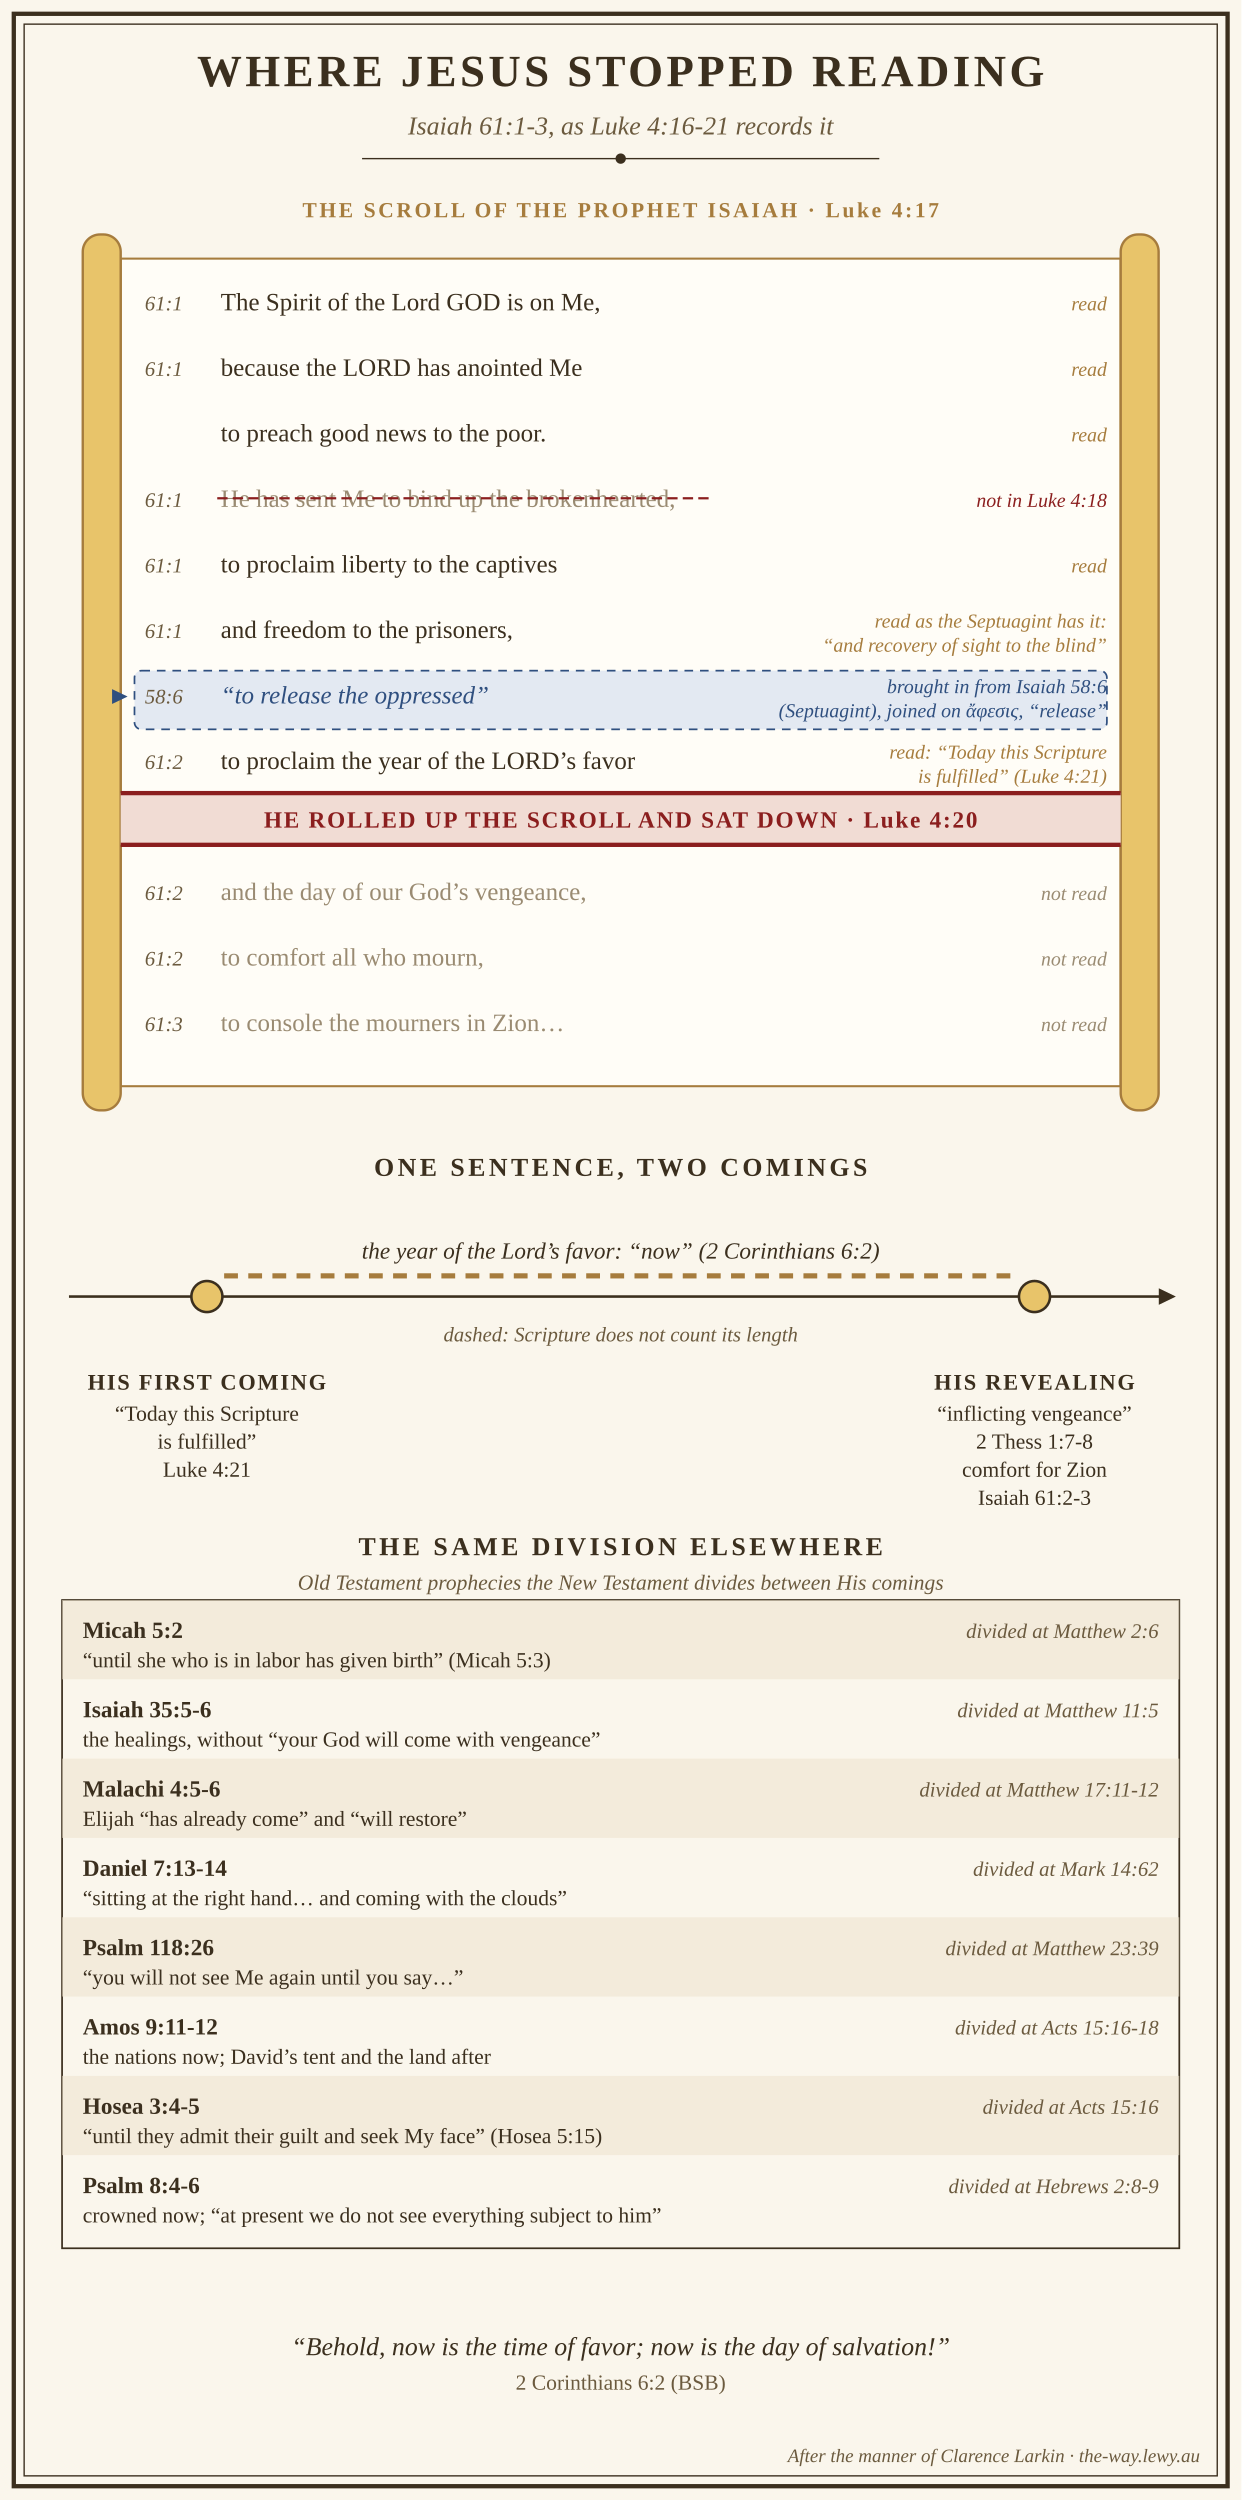
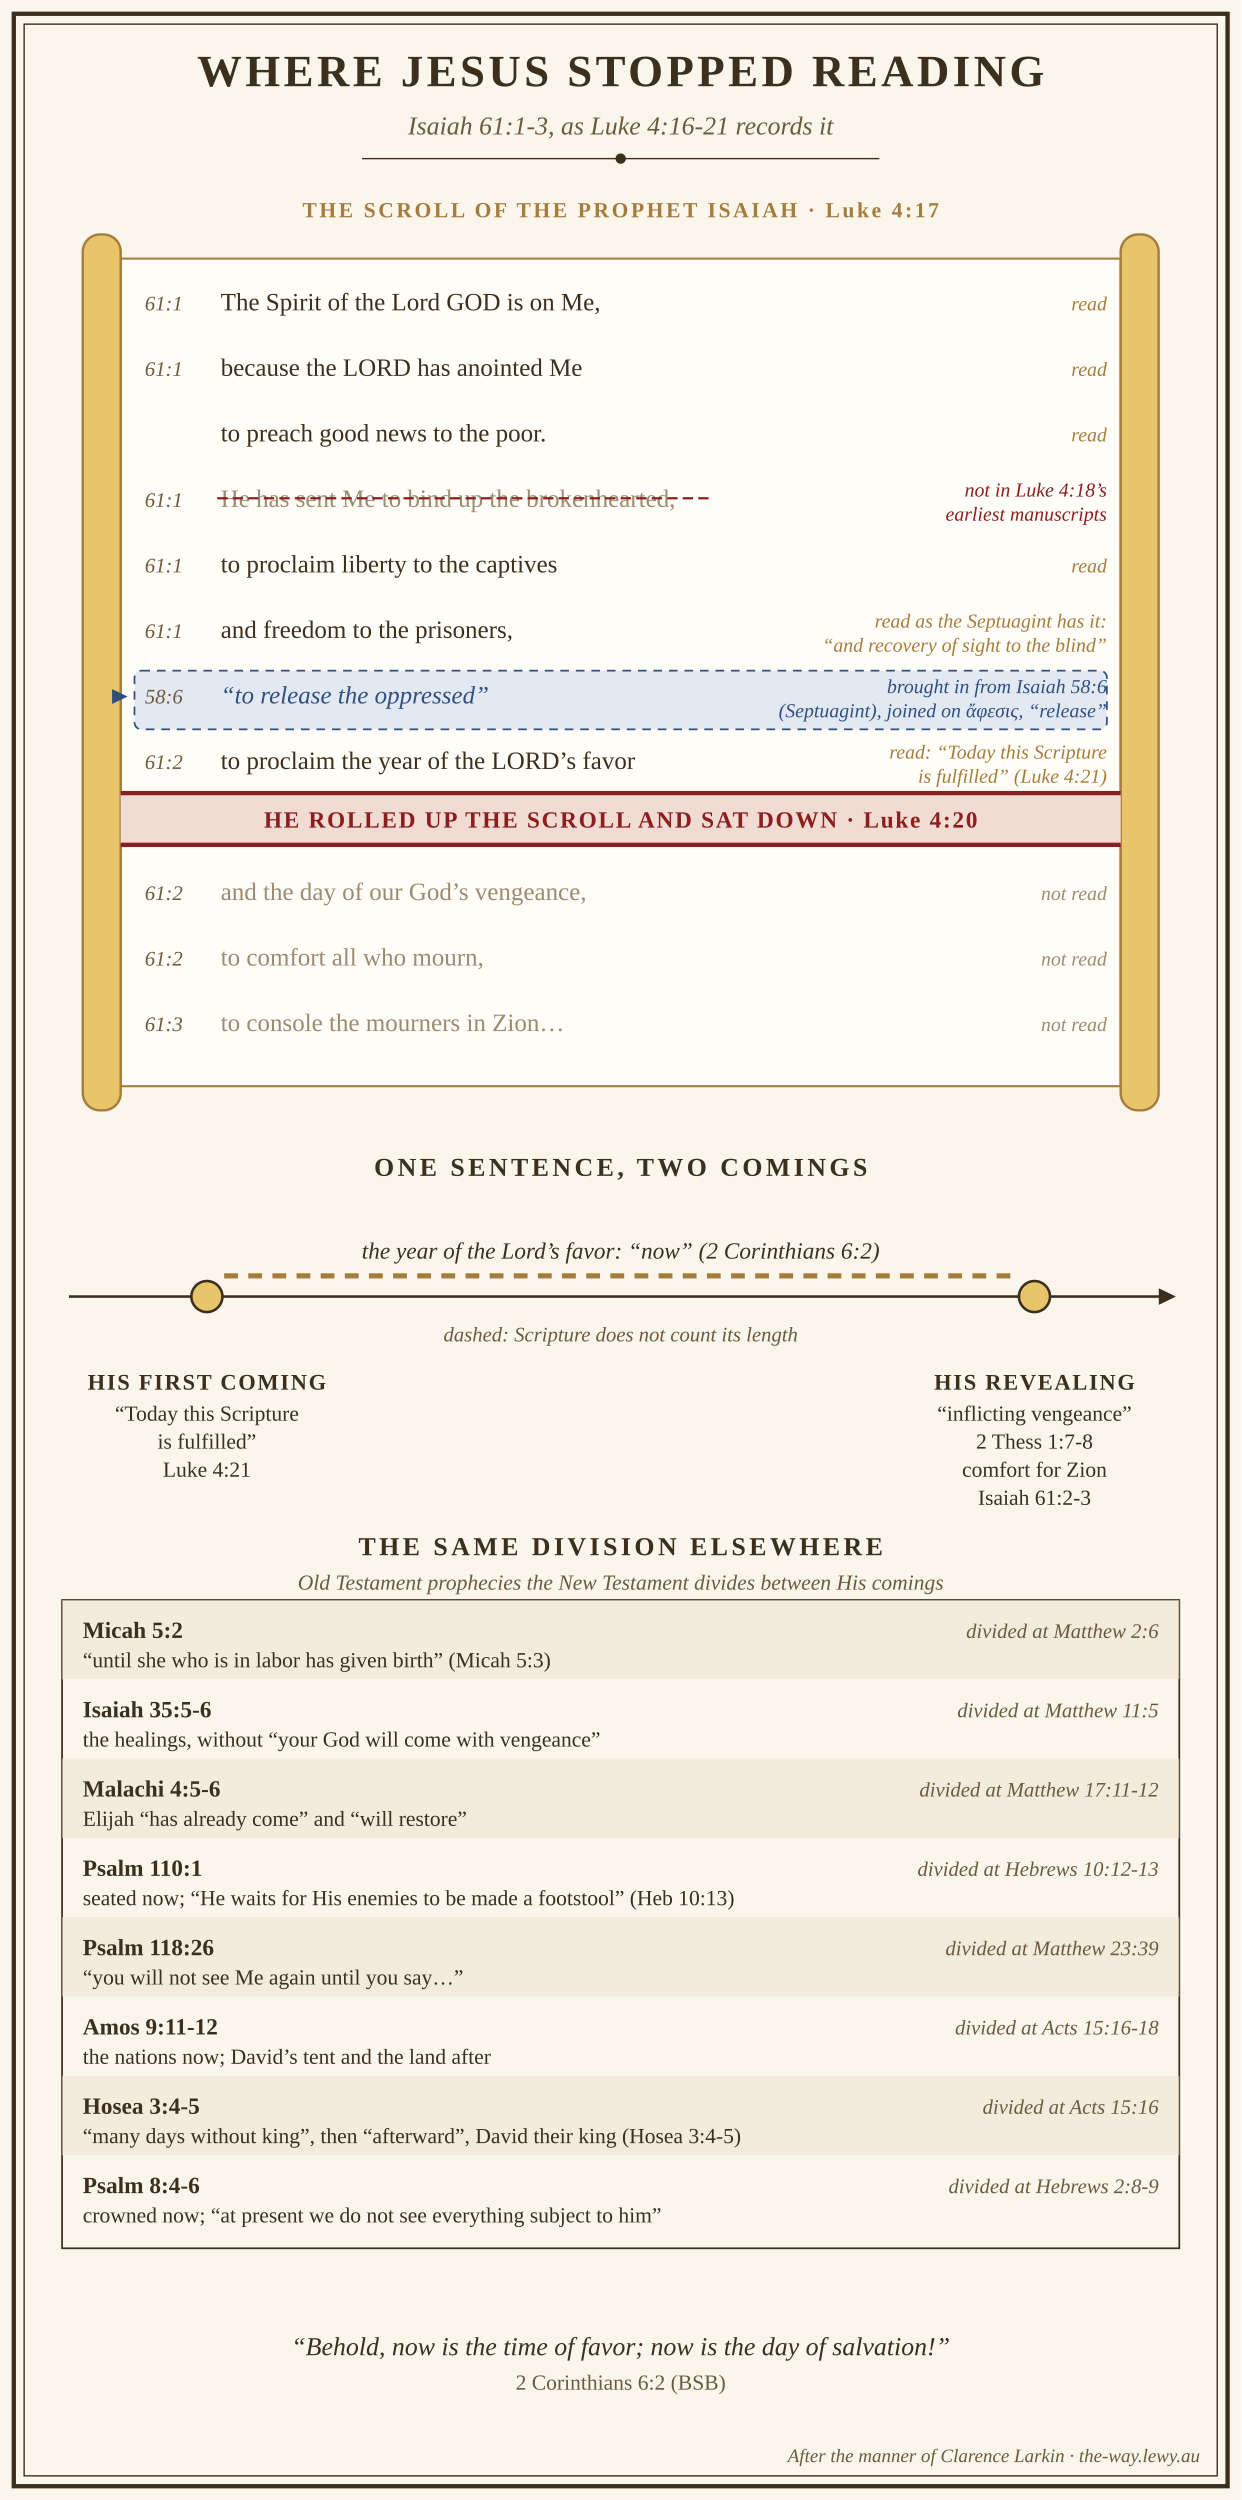
<svg xmlns="http://www.w3.org/2000/svg" viewBox="0 0 720 1450" font-family="Georgia, 'Times New Roman', serif" role="img" aria-labelledby="t d">
  <rect width="720" height="1450" fill="#faf6ec" />
  <rect x="8" y="8" width="704" height="1434" fill="none" stroke="#3b2f1e" stroke-width="2.5" />
  <rect x="14" y="14" width="692" height="1422" fill="none" stroke="#3b2f1e" stroke-width="0.8" />
  <text x="360.0" y="50.0" font-size="26" fill="#3b2f1e" text-anchor="middle" font-weight="bold" letter-spacing="2">WHERE JESUS STOPPED READING</text>
  <text x="360.0" y="78.0" font-size="15" fill="#6b5a3e" text-anchor="middle" font-style="italic">Isaiah 61:1-3, as Luke 4:16-21 records it</text>
  <path d="M210.0 92 H510.0" stroke="#3b2f1e" stroke-width="0.8" />
  <circle cx="360.0" cy="92" r="3" fill="#3b2f1e" />
  <rect x="70" y="150" width="580" height="480" fill="#fffdf7" stroke="#a67c3d" stroke-width="1.2" />
  <rect x="48" y="136" width="22" height="508" rx="10" fill="#e8c46a" stroke="#a67c3d" stroke-width="1.4" />
  <rect x="650" y="136" width="22" height="508" rx="10" fill="#e8c46a" stroke="#a67c3d" stroke-width="1.4" />
  <text x="360.0" y="126.0" font-size="12.5" fill="#a67c3d" text-anchor="middle" font-weight="bold" letter-spacing="1.5">THE SCROLL OF THE PROPHET ISAIAH  ·  Luke 4:17</text>
  <text x="84.0" y="180.0" font-size="12" fill="#6b5a3e" font-style="italic">61:1</text>
  <text x="128.0" y="180.0" font-size="14.5" fill="#3b2f1e">The Spirit of the Lord GOD is on Me,</text>
  <text x="642.0" y="180.0" font-size="11.5" fill="#a67c3d" text-anchor="end" font-style="italic">read</text>
  <text x="84.0" y="218.0" font-size="12" fill="#6b5a3e" font-style="italic">61:1</text>
  <text x="128.0" y="218.0" font-size="14.5" fill="#3b2f1e">because the LORD has anointed Me</text>
  <text x="642.0" y="218.0" font-size="11.5" fill="#a67c3d" text-anchor="end" font-style="italic">read</text>
  <text x="84.0" y="256.0" font-size="12" fill="#6b5a3e" font-style="italic" />
  <text x="128.0" y="256.0" font-size="14.5" fill="#3b2f1e">to preach good news to the poor.</text>
  <text x="642.0" y="256.0" font-size="11.5" fill="#a67c3d" text-anchor="end" font-style="italic">read</text>
  <text x="84.0" y="294.0" font-size="12" fill="#6b5a3e" font-style="italic">61:1</text>
  <text x="128.0" y="294.0" font-size="14.5" fill="#9a8b72">He has sent Me to bind up the brokenhearted,</text>
  <path d="M126 289 h286" stroke="#8b1e1e" stroke-width="1.3" stroke-dasharray="6 3" />
-   <text x="642.0" y="294.0" font-size="11.5" fill="#8b1e1e" text-anchor="end" font-style="italic">not in Luke 4:18</text>
+   <text x="642.0" y="288.0" font-size="11.5" fill="#8b1e1e" text-anchor="end" font-style="italic">not in Luke 4:18’s</text>
+   <text x="642.0" y="302.0" font-size="11.5" fill="#8b1e1e" text-anchor="end" font-style="italic">earliest manuscripts</text>
  <text x="84.0" y="332.0" font-size="12" fill="#6b5a3e" font-style="italic">61:1</text>
  <text x="128.0" y="332.0" font-size="14.5" fill="#3b2f1e">to proclaim liberty to the captives</text>
  <text x="642.0" y="332.0" font-size="11.5" fill="#a67c3d" text-anchor="end" font-style="italic">read</text>
  <text x="84.0" y="370.0" font-size="12" fill="#6b5a3e" font-style="italic">61:1</text>
  <text x="128.0" y="370.0" font-size="14.5" fill="#3b2f1e">and freedom to the prisoners,</text>
  <text x="642.0" y="364.0" font-size="11.5" fill="#a67c3d" text-anchor="end" font-style="italic">read as the Septuagint has it:</text>
  <text x="642.0" y="378.0" font-size="11.5" fill="#a67c3d" text-anchor="end" font-style="italic">“and recovery of sight to the blind”</text>
  <rect x="78" y="389" width="564" height="34" rx="4" fill="#e3e9f2" stroke="#2f4f7f" stroke-dasharray="5 4" />
  <path d="M74.0 404.0 L65.0 408.3 L65.0 399.7 Z" fill="#2f4f7f" />
  <text x="84.0" y="408.0" font-size="12" fill="#6b5a3e" font-style="italic">58:6</text>
  <text x="128.0" y="408.0" font-size="14.5" fill="#2f4f7f" font-style="italic">“to release the oppressed”</text>
  <text x="642.0" y="402.0" font-size="11.5" fill="#2f4f7f" text-anchor="end" font-style="italic">brought in from Isaiah 58:6</text>
  <text x="642.0" y="416.0" font-size="11.5" fill="#2f4f7f" text-anchor="end" font-style="italic">(Septuagint), joined on ἄφεσις, “release”</text>
  <text x="84.0" y="446.0" font-size="12" fill="#6b5a3e" font-style="italic">61:2</text>
  <text x="128.0" y="446.0" font-size="14.5" fill="#3b2f1e">to proclaim the year of the LORD’s favor</text>
  <text x="642.0" y="440.0" font-size="11.5" fill="#a67c3d" text-anchor="end" font-style="italic">read: “Today this Scripture</text>
  <text x="642.0" y="454.0" font-size="11.5" fill="#a67c3d" text-anchor="end" font-style="italic">is fulfilled” (Luke 4:21)</text>
  <rect x="70" y="460" width="580" height="30" fill="#f1dcd4" />
  <path d="M70 460 H650 M70 490 H650" stroke="#8b1e1e" stroke-width="2.5" />
  <text x="360.0" y="480.0" font-size="13.5" fill="#8b1e1e" text-anchor="middle" font-weight="bold" letter-spacing="1">HE ROLLED UP THE SCROLL AND SAT DOWN  ·  Luke 4:20</text>
  <text x="84.0" y="522.0" font-size="12" fill="#6b5a3e" font-style="italic">61:2</text>
  <text x="128.0" y="522.0" font-size="14.5" fill="#9a8b72">and the day of our God’s vengeance,</text>
  <text x="642.0" y="522.0" font-size="11.5" fill="#9a8b72" text-anchor="end" font-style="italic">not read</text>
  <text x="84.0" y="560.0" font-size="12" fill="#6b5a3e" font-style="italic">61:2</text>
  <text x="128.0" y="560.0" font-size="14.5" fill="#9a8b72">to comfort all who mourn,</text>
  <text x="642.0" y="560.0" font-size="11.5" fill="#9a8b72" text-anchor="end" font-style="italic">not read</text>
  <text x="84.0" y="598.0" font-size="12" fill="#6b5a3e" font-style="italic">61:3</text>
  <text x="128.0" y="598.0" font-size="14.5" fill="#9a8b72">to console the mourners in Zion…</text>
  <text x="642.0" y="598.0" font-size="11.5" fill="#9a8b72" text-anchor="end" font-style="italic">not read</text>
  <text x="360.0" y="682.0" font-size="15" fill="#3b2f1e" text-anchor="middle" font-weight="bold" letter-spacing="2">ONE SENTENCE, TWO COMINGS</text>
  <path d="M40 752 H680" stroke="#3b2f1e" stroke-width="1.5" />
  <path d="M682.0 752.0 L672.1 756.8 L672.1 747.2 Z" fill="#3b2f1e" />
  <path d="M130 740 H590" stroke="#a67c3d" stroke-width="3" stroke-dasharray="8 6" />
  <text x="360.0" y="730.0" font-size="13.5" fill="#3b2f1e" text-anchor="middle" font-style="italic">the year of the Lord’s favor: “now” (2 Corinthians 6:2)</text>
  <text x="360.0" y="778.0" font-size="12" fill="#6b5a3e" text-anchor="middle" font-style="italic">dashed: Scripture does not count its length</text>
  <circle cx="120" cy="752" r="9" fill="#e8c46a" stroke="#3b2f1e" stroke-width="1.5" />
  <text x="120.0" y="806.0" font-size="13" fill="#3b2f1e" text-anchor="middle" font-weight="bold" letter-spacing="1">HIS FIRST COMING</text>
  <text x="120.0" y="824.0" font-size="12.5" fill="#3b2f1e" text-anchor="middle">“Today this Scripture</text>
  <text x="120.0" y="840.2" font-size="12.5" fill="#3b2f1e" text-anchor="middle">is fulfilled”</text>
  <text x="120.0" y="856.5" font-size="12.5" fill="#3b2f1e" text-anchor="middle">Luke 4:21</text>
  <circle cx="600" cy="752" r="9" fill="#e8c46a" stroke="#3b2f1e" stroke-width="1.5" />
  <text x="600.0" y="806.0" font-size="13" fill="#3b2f1e" text-anchor="middle" font-weight="bold" letter-spacing="1">HIS REVEALING</text>
  <text x="600.0" y="824.0" font-size="12.5" fill="#3b2f1e" text-anchor="middle">“inflicting vengeance”</text>
  <text x="600.0" y="840.2" font-size="12.5" fill="#3b2f1e" text-anchor="middle">2 Thess 1:7-8</text>
  <text x="600.0" y="856.5" font-size="12.5" fill="#3b2f1e" text-anchor="middle">comfort for Zion</text>
  <text x="600.0" y="872.8" font-size="12.5" fill="#3b2f1e" text-anchor="middle">Isaiah 61:2-3</text>
  <text x="360.0" y="902.0" font-size="15" fill="#3b2f1e" text-anchor="middle" font-weight="bold" letter-spacing="2">THE SAME DIVISION ELSEWHERE</text>
  <text x="360.0" y="922.0" font-size="12.5" fill="#6b5a3e" text-anchor="middle" font-style="italic">Old Testament prophecies the New Testament divides between His comings</text>
  <rect x="36" y="928" width="648" height="376" fill="none" stroke="#3b2f1e" />
  <rect x="36" y="928" width="648" height="46" fill="#efe4d0" opacity="0.6" />
  <text x="48.0" y="950.0" font-size="13.5" fill="#3b2f1e" font-weight="bold">Micah 5:2</text>
  <text x="672.0" y="950.0" font-size="12" fill="#6b5a3e" text-anchor="end" font-style="italic">divided at Matthew 2:6</text>
  <text x="48.0" y="967.0" font-size="12.5" fill="#3b2f1e">“until she who is in labor has given birth” (Micah 5:3)</text>
  <text x="48.0" y="996.0" font-size="13.5" fill="#3b2f1e" font-weight="bold">Isaiah 35:5-6</text>
  <text x="672.0" y="996.0" font-size="12" fill="#6b5a3e" text-anchor="end" font-style="italic">divided at Matthew 11:5</text>
  <text x="48.0" y="1013.0" font-size="12.5" fill="#3b2f1e">the healings, without “your God will come with vengeance”</text>
  <rect x="36" y="1020" width="648" height="46" fill="#efe4d0" opacity="0.6" />
  <text x="48.0" y="1042.0" font-size="13.5" fill="#3b2f1e" font-weight="bold">Malachi 4:5-6</text>
  <text x="672.0" y="1042.0" font-size="12" fill="#6b5a3e" text-anchor="end" font-style="italic">divided at Matthew 17:11-12</text>
  <text x="48.0" y="1059.0" font-size="12.5" fill="#3b2f1e">Elijah “has already come” and “will restore”</text>
-   <text x="48.0" y="1088.0" font-size="13.5" fill="#3b2f1e" font-weight="bold">Daniel 7:13-14</text>
-   <text x="672.0" y="1088.0" font-size="12" fill="#6b5a3e" text-anchor="end" font-style="italic">divided at Mark 14:62</text>
-   <text x="48.0" y="1105.0" font-size="12.5" fill="#3b2f1e">“sitting at the right hand… and coming with the clouds”</text>
+   <text x="48.0" y="1088.0" font-size="13.5" fill="#3b2f1e" font-weight="bold">Psalm 110:1</text>
+   <text x="672.0" y="1088.0" font-size="12" fill="#6b5a3e" text-anchor="end" font-style="italic">divided at Hebrews 10:12-13</text>
+   <text x="48.0" y="1105.0" font-size="12.5" fill="#3b2f1e">seated now; “He waits for His enemies to be made a footstool” (Heb 10:13)</text>
  <rect x="36" y="1112" width="648" height="46" fill="#efe4d0" opacity="0.6" />
  <text x="48.0" y="1134.0" font-size="13.5" fill="#3b2f1e" font-weight="bold">Psalm 118:26</text>
  <text x="672.0" y="1134.0" font-size="12" fill="#6b5a3e" text-anchor="end" font-style="italic">divided at Matthew 23:39</text>
  <text x="48.0" y="1151.0" font-size="12.5" fill="#3b2f1e">“you will not see Me again until you say…”</text>
  <text x="48.0" y="1180.0" font-size="13.5" fill="#3b2f1e" font-weight="bold">Amos 9:11-12</text>
  <text x="672.0" y="1180.0" font-size="12" fill="#6b5a3e" text-anchor="end" font-style="italic">divided at Acts 15:16-18</text>
  <text x="48.0" y="1197.0" font-size="12.5" fill="#3b2f1e">the nations now; David’s tent and the land after</text>
  <rect x="36" y="1204" width="648" height="46" fill="#efe4d0" opacity="0.6" />
  <text x="48.0" y="1226.0" font-size="13.5" fill="#3b2f1e" font-weight="bold">Hosea 3:4-5</text>
  <text x="672.0" y="1226.0" font-size="12" fill="#6b5a3e" text-anchor="end" font-style="italic">divided at Acts 15:16</text>
-   <text x="48.0" y="1243.0" font-size="12.5" fill="#3b2f1e">“until they admit their guilt and seek My face” (Hosea 5:15)</text>
+   <text x="48.0" y="1243.0" font-size="12.5" fill="#3b2f1e">“many days without king”, then “afterward”, David their king (Hosea 3:4-5)</text>
  <text x="48.0" y="1272.0" font-size="13.5" fill="#3b2f1e" font-weight="bold">Psalm 8:4-6</text>
  <text x="672.0" y="1272.0" font-size="12" fill="#6b5a3e" text-anchor="end" font-style="italic">divided at Hebrews 2:8-9</text>
  <text x="48.0" y="1289.0" font-size="12.5" fill="#3b2f1e">crowned now; “at present we do not see everything subject to him”</text>
  <text x="360.0" y="1366.0" font-size="15" fill="#3b2f1e" text-anchor="middle" font-style="italic">“Behold, now is the time of favor; now is the day of salvation!”</text>
  <text x="360.0" y="1386.0" font-size="12.5" fill="#6b5a3e" text-anchor="middle">2 Corinthians 6:2 (BSB)</text>
  <text x="696.0" y="1428.0" font-size="11" fill="#6b5a3e" text-anchor="end" font-style="italic">After the manner of Clarence Larkin · the-way.lewy.au</text>
</svg>
